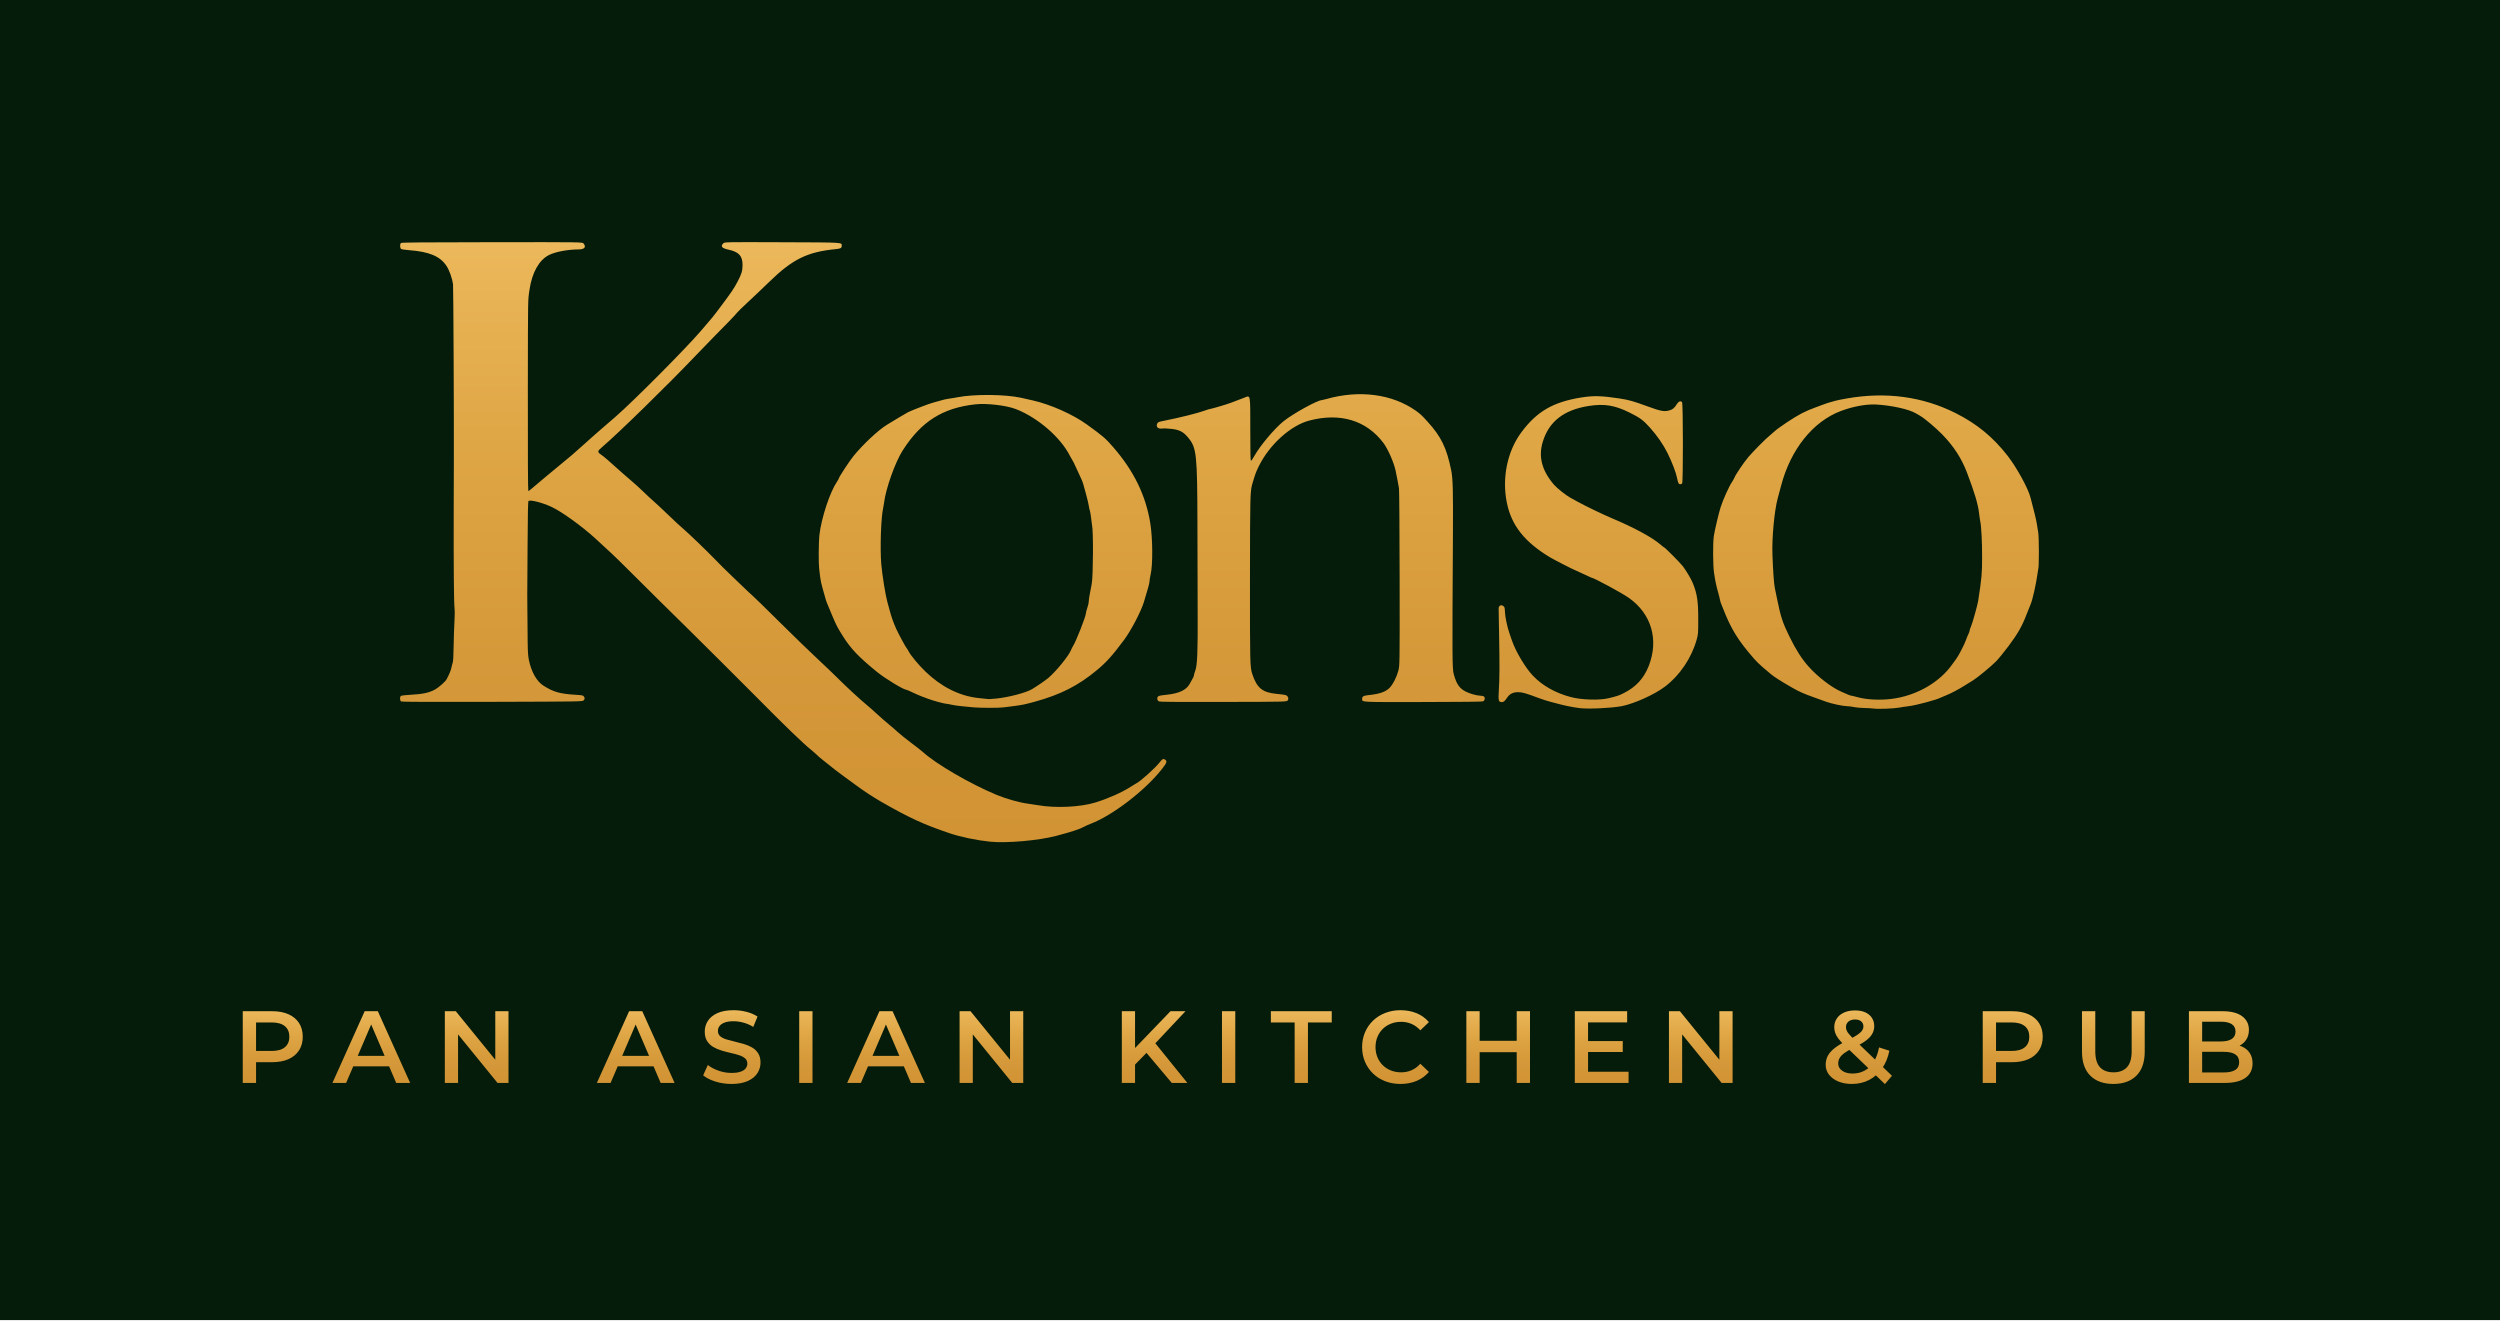
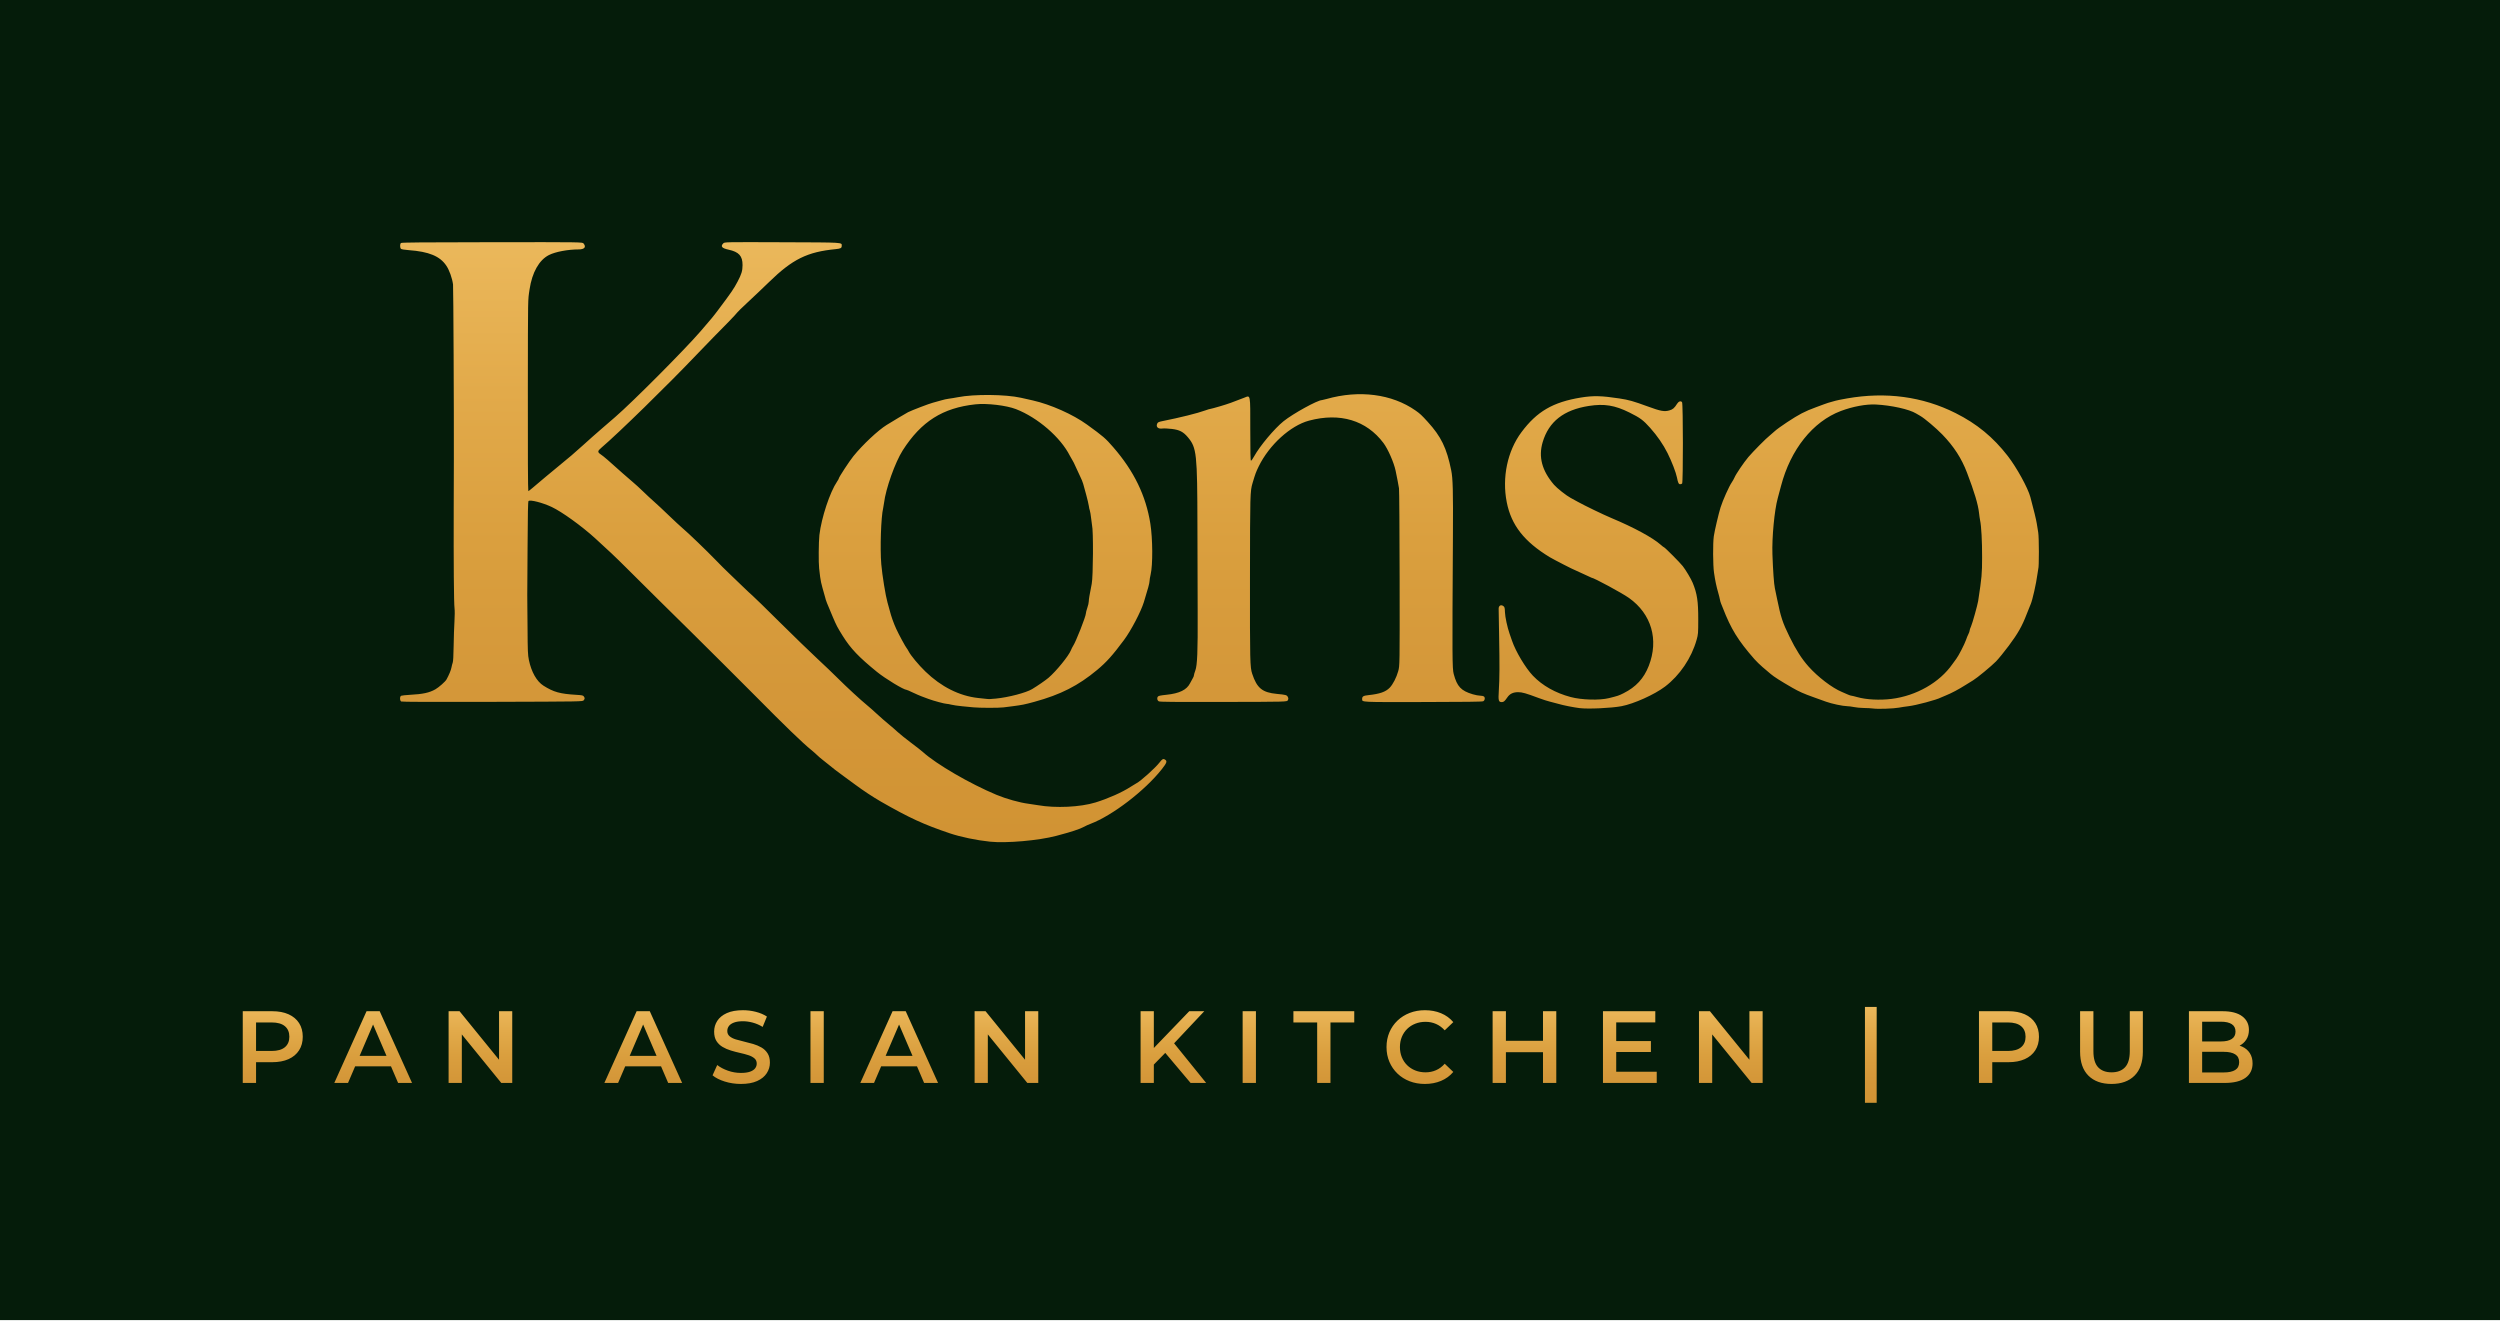
<svg xmlns="http://www.w3.org/2000/svg" viewBox="105 350 1070 565" width="1070" height="565">
  <defs>
    <linearGradient id="konsoFoil" x1="0" y1="0" x2="0" y2="1">
      <stop offset="0" stop-color="#EBB85B" />
      <stop offset=".25" stop-color="#E2AA4A" />
      <stop offset=".5" stop-color="#DA9F3E" />
      <stop offset=".75" stop-color="#D49739" />
      <stop offset="1" stop-color="#D19333" />
    </linearGradient>
  </defs>
  <rect x="105" y="350" width="1070" height="565" fill="#051C0A" />
  <path transform="translate(260 440)" fill="url(#konsoFoil)" fill-rule="evenodd" d="M268.75 270.24 C262.92 269.63 256.16 268.23 251.43 266.63 C240.30 262.87 234.21 260.07 222.00 253.07 C218.72 251.19 214.41 248.34 211.02 245.82 C209.59 244.75 207.55 243.26 206.49 242.50 C204.03 240.75 200.64 238.15 199.48 237.12 C198.99 236.69 197.98 235.88 197.23 235.33 C196.49 234.77 195.37 233.83 194.76 233.22 C194.14 232.62 193.01 231.62 192.24 231.00 C188.63 228.09 180.80 220.53 168.58 208.16 C164.50 204.03 143.81 183.41 140.75 180.42 C135.58 175.37 119.15 159.11 113.14 153.10 C108.88 148.83 104.75 144.92 99.62 140.29 C93.80 135.02 85.47 129.03 81.12 126.98 C77.21 125.14 71.88 123.77 71.20 124.45 C70.98 124.67 70.88 129.57 70.80 144.19 C70.75 154.88 70.69 164.07 70.67 164.62 C70.66 165.18 70.67 167.65 70.71 170.12 C70.74 172.60 70.78 176.59 70.79 179.00 C70.84 188.48 70.92 190.38 71.36 192.47 C72.44 197.65 74.72 201.64 77.62 203.48 C81.96 206.22 84.67 206.97 91.69 207.39 C94.17 207.54 94.55 207.62 94.88 208.08 C95.36 208.77 95.35 209.08 94.81 209.73 C94.38 210.27 94.38 210.27 55.80 210.39 C29.46 210.46 17.06 210.42 16.73 210.24 C16.08 209.89 16.05 208.12 16.69 207.79 C16.93 207.67 18.59 207.49 20.38 207.39 C26.01 207.09 28.76 206.50 31.35 205.02 C32.88 204.14 35.59 201.74 36.11 200.80 C37.17 198.87 38.00 196.88 38.22 195.70 C38.35 194.97 38.60 194.04 38.76 193.62 C38.96 193.13 39.10 190.63 39.16 186.38 C39.21 182.80 39.37 178.12 39.51 175.97 C39.65 173.65 39.67 171.36 39.54 170.34 C39.26 168.08 39.12 151.52 39.19 127.25 C39.22 116.46 39.25 107.23 39.25 106.75 C39.30 85.97 39.05 32.92 38.90 31.75 C38.54 29.05 37.31 25.60 36.01 23.69 C33.28 19.63 28.58 17.69 19.96 17.06 C18.22 16.93 16.88 16.71 16.64 16.52 C16.14 16.10 16.12 14.42 16.62 14.00 C16.91 13.77 25.52 13.69 55.64 13.66 C94.29 13.62 94.29 13.62 94.77 14.22 C96.00 15.73 95.16 16.75 92.67 16.75 C88.03 16.76 82.76 17.75 79.98 19.14 C75.75 21.26 72.73 26.60 71.65 33.88 C70.92 38.81 70.97 35.84 70.92 75.75 C70.88 103.76 70.96 120.04 71.12 120.20 C71.17 120.25 72.05 119.58 73.06 118.71 C75.71 116.44 81.45 111.63 83.62 109.88 C88.21 106.16 91.39 103.44 94.75 100.37 C96.74 98.55 100.18 95.49 102.40 93.59 C104.61 91.68 107.25 89.40 108.27 88.52 C115.77 82.04 137.95 59.76 144.78 51.86 C149.53 46.37 150.24 45.51 152.51 42.48 C158.08 35.07 159.03 33.67 160.70 30.51 C162.37 27.33 162.79 25.95 162.81 23.50 C162.84 19.56 161.27 17.81 156.78 16.85 C153.94 16.24 153.29 15.44 154.57 14.16 C155.14 13.59 155.14 13.59 179.75 13.68 C206.85 13.78 205.25 13.68 205.25 15.28 C205.25 16.17 204.78 16.42 202.74 16.62 C190.52 17.80 184.19 20.92 174.14 30.73 C171.65 33.15 167.57 37.03 165.06 39.35 C162.55 41.68 160.50 43.68 160.50 43.79 C160.50 43.99 154.31 50.43 150.22 54.48 C149.17 55.52 146.07 58.74 143.32 61.62 C130.79 74.79 109.59 95.51 102.43 101.59 C100.67 103.09 100.64 103.50 102.25 104.58 C103.40 105.35 105.48 107.14 111.46 112.53 C112.74 113.68 114.66 115.34 115.71 116.21 C116.76 117.08 118.81 118.94 120.25 120.35 C121.69 121.76 123.83 123.74 125.00 124.76 C126.17 125.78 128.98 128.41 131.25 130.60 C133.52 132.79 136.12 135.21 137.04 135.98 C139.51 138.05 147.39 145.63 151.25 149.63 C153.11 151.56 155.64 154.09 156.88 155.24 C158.11 156.40 160.70 158.88 162.62 160.76 C164.55 162.63 166.57 164.53 167.12 164.98 C167.68 165.43 172.91 170.54 178.75 176.34 C184.60 182.13 191.80 189.12 194.75 191.85 C197.71 194.59 201.71 198.42 203.64 200.35 C207.24 203.95 213.52 209.74 215.99 211.74 C216.75 212.35 218.67 214.04 220.25 215.50 C221.83 216.96 224.08 218.93 225.25 219.88 C226.42 220.83 228.19 222.36 229.19 223.29 C230.19 224.21 232.78 226.29 234.94 227.91 C237.11 229.53 239.38 231.31 240.00 231.87 C245.76 237.08 260.12 245.43 271.46 250.17 C275.61 251.90 281.47 253.54 285.12 254.00 C286.23 254.14 288.06 254.42 289.21 254.62 C296.83 255.96 307.33 255.46 313.88 253.45 C319.27 251.79 325.28 249.12 328.88 246.77 C329.84 246.14 330.99 245.44 331.44 245.21 C333.28 244.26 339.45 238.70 341.26 236.37 C342.46 234.81 342.86 234.60 343.66 235.13 C344.65 235.77 344.40 236.51 342.23 239.25 C334.96 248.44 321.11 259.05 311.74 262.60 C310.85 262.93 309.61 263.49 308.99 263.85 C307.22 264.84 303.52 266.05 297.12 267.74 C289.48 269.76 275.75 270.96 268.75 270.24 Z M646.75 213.25 C645.99 213.14 644.19 213.03 642.75 213.02 C641.31 213.00 639.39 212.82 638.50 212.62 C637.61 212.43 636.31 212.26 635.62 212.25 C633.80 212.23 628.94 211.20 626.50 210.31 C625.33 209.89 622.97 209.04 621.25 208.42 C616.87 206.86 615.01 206.02 612.08 204.34 C606.88 201.34 604.33 199.71 602.83 198.44 C601.98 197.72 600.41 196.38 599.33 195.47 C598.26 194.55 596.70 193.04 595.87 192.09 C588.84 184.05 585.88 179.25 582.34 170.12 C582.12 169.57 581.80 168.77 581.62 168.34 C581.43 167.90 581.21 167.12 581.12 166.59 C581.03 166.06 580.70 164.72 580.38 163.62 C579.62 161.01 579.09 158.51 578.60 155.12 C578.13 151.91 578.08 142.48 578.51 139.50 C578.85 137.15 580.54 129.96 581.39 127.20 C582.34 124.15 585.03 118.14 586.24 116.39 C586.63 115.82 587.12 114.95 587.33 114.45 C587.96 112.93 591.29 108.01 593.30 105.62 C595.27 103.29 601.06 97.44 602.38 96.47 C602.79 96.16 603.74 95.33 604.50 94.62 C606.23 93.01 613.15 88.43 616.12 86.92 C618.35 85.80 619.59 85.27 622.25 84.29 C623.01 84.02 624.54 83.45 625.65 83.03 C626.77 82.61 628.19 82.15 628.81 82.02 C629.43 81.88 630.21 81.66 630.55 81.53 C630.90 81.40 633.13 80.95 635.52 80.53 C652.16 77.60 667.89 79.72 682.00 86.81 C691.12 91.39 698.09 97.12 704.31 105.15 C708.13 110.08 712.94 118.81 714.00 122.75 C715.39 127.90 716.54 132.66 716.74 134.06 C716.86 134.92 717.14 136.64 717.36 137.88 C717.72 139.92 717.74 152.91 717.38 153.49 C717.33 153.57 717.17 154.59 717.02 155.76 C716.51 159.71 714.90 166.85 714.13 168.59 C713.81 169.30 713.03 171.26 712.38 172.95 C710.43 178.04 708.65 181.16 704.76 186.38 C702.81 188.99 700.35 192.01 699.29 193.09 C697.36 195.07 691.13 200.21 689.50 201.17 C689.02 201.45 687.56 202.36 686.25 203.18 C683.29 205.06 680.15 206.72 677.89 207.62 C676.94 207.99 675.98 208.40 675.77 208.52 C673.96 209.51 664.99 211.91 661.75 212.27 C660.58 212.40 658.78 212.67 657.75 212.87 C655.50 213.30 648.67 213.54 646.75 213.25 Z M521.12 213.08 C518.44 212.75 514.07 211.88 512.03 211.27 C510.71 210.88 509.01 210.43 508.25 210.27 C507.49 210.12 505.36 209.42 503.50 208.73 C498.04 206.69 496.52 206.26 494.77 206.25 C492.64 206.25 491.20 206.94 490.16 208.46 C488.99 210.15 488.58 210.50 487.76 210.50 C486.38 210.50 486.22 209.87 486.49 205.61 C486.82 200.27 486.85 194.64 486.62 182.25 C486.51 176.27 486.42 170.99 486.42 170.53 C486.42 169.16 487.47 168.62 488.50 169.45 C488.98 169.83 489.06 170.18 489.12 172.01 C489.18 174.04 490.16 178.57 491.11 181.25 C491.33 181.87 491.79 183.20 492.14 184.22 C493.72 188.86 497.92 195.89 501.09 199.21 C505.12 203.43 510.73 206.60 517.25 208.33 C521.93 209.58 529.58 209.80 533.62 208.80 C537.49 207.84 537.82 207.73 539.88 206.70 C545.18 204.05 548.57 200.38 550.67 195.00 C555.04 183.80 551.83 172.77 542.21 165.93 C539.24 163.82 527.09 157.25 526.15 157.25 C526.10 157.25 524.52 156.52 522.63 155.63 C520.75 154.73 519.15 154.00 519.07 154.00 C518.77 154.00 509.91 149.45 508.29 148.47 C497.35 141.83 491.83 134.77 489.89 124.96 C487.80 114.37 490.18 103.03 496.18 94.98 C502.79 86.11 509.65 82.11 521.62 80.15 C526.92 79.29 530.44 79.37 538.05 80.53 C542.21 81.17 543.95 81.66 550.24 83.96 C555.79 86.00 557.35 86.28 559.55 85.64 C561.01 85.21 561.62 84.67 562.84 82.75 C563.48 81.74 564.42 81.47 564.92 82.15 C565.38 82.77 565.41 116.49 564.95 116.95 C564.79 117.11 564.40 117.25 564.11 117.25 C563.47 117.25 563.17 116.61 562.74 114.38 C562.32 112.22 560.48 107.46 558.69 103.89 C556.86 100.24 554.31 96.54 551.26 93.12 C548.31 89.81 547.00 88.84 542.38 86.55 C536.12 83.44 531.64 82.72 525.05 83.74 C514.28 85.42 507.88 90.43 505.26 99.25 C503.39 105.56 504.95 111.45 510.12 117.48 C511.35 118.92 515.45 122.16 517.21 123.08 C517.57 123.28 518.94 124.03 520.25 124.75 C523.44 126.51 531.20 130.26 534.76 131.75 C544.33 135.76 552.37 140.12 555.78 143.15 C556.46 143.76 557.10 144.25 557.21 144.25 C557.53 144.25 564.06 150.81 565.22 152.30 C566.53 153.98 568.79 157.78 569.47 159.44 C571.37 164.06 571.86 167.30 571.85 175.12 C571.84 181.18 571.82 181.45 571.15 183.84 C568.96 191.64 563.93 199.09 557.62 203.87 C553.16 207.26 544.30 211.25 539.00 212.25 C534.65 213.07 524.76 213.53 521.12 213.08 Z M261.62 212.74 C260.66 212.64 258.47 212.43 256.75 212.27 C255.03 212.11 252.99 211.81 252.21 211.61 C251.44 211.41 250.54 211.25 250.21 211.25 C249.37 211.25 244.43 209.92 242.38 209.14 C241.41 208.77 240.06 208.27 239.38 208.02 C238.69 207.77 237.03 207.04 235.69 206.41 C234.36 205.77 233.15 205.25 233.00 205.25 C231.79 205.25 223.91 200.47 220.34 197.57 C212.57 191.25 209.08 187.59 205.74 182.25 C203.39 178.49 203.02 177.77 201.48 174.17 C198.80 167.86 198.52 167.15 198.15 165.62 C197.95 164.80 197.44 163.01 197.03 161.65 C196.61 160.28 196.16 158.15 196.02 156.90 C195.88 155.65 195.69 154.01 195.59 153.25 C195.30 150.98 195.38 141.81 195.70 139.00 C196.57 131.57 200.20 120.61 203.29 116.08 C203.68 115.51 204.00 114.94 204.00 114.81 C204.00 114.29 208.49 107.43 210.25 105.25 C214.25 100.31 220.79 94.17 224.49 91.88 C226.91 90.37 232.89 86.81 233.63 86.43 C235.22 85.62 242.73 82.74 244.27 82.36 C245.15 82.14 246.72 81.70 247.75 81.39 C248.78 81.07 250.30 80.73 251.12 80.64 C251.95 80.54 253.69 80.26 255.00 80.00 C261.90 78.64 275.38 78.76 282.00 80.25 C283.31 80.54 285.58 81.05 287.06 81.39 C294.67 83.11 304.26 87.39 310.25 91.73 C317.28 96.83 318.13 97.56 321.47 101.41 C330.35 111.62 335.45 122.13 337.35 134.12 C338.37 140.62 338.44 151.80 337.47 155.88 C337.22 156.97 337.00 158.25 337.00 158.72 C337.00 159.55 336.32 162.08 334.59 167.66 C333.32 171.79 329.08 179.89 326.08 183.91 C321.24 190.43 318.57 193.41 314.59 196.72 C306.51 203.46 298.96 207.30 287.72 210.38 C283.53 211.53 282.47 211.74 278.38 212.27 C277.14 212.42 275.39 212.65 274.50 212.76 C272.55 213.02 264.08 213.00 261.62 212.74 Z M341.00 210.18 C340.28 209.82 340.07 208.85 340.56 208.17 C340.82 207.81 341.56 207.65 344.20 207.37 C349.86 206.78 352.94 205.26 354.38 202.36 C354.80 201.52 355.33 200.54 355.57 200.18 C355.81 199.81 356.00 199.30 356.00 199.04 C356.00 198.78 356.27 197.84 356.60 196.97 C357.44 194.73 357.68 188.80 357.60 172.00 C357.57 164.64 357.53 148.16 357.50 135.38 C357.44 104.02 357.19 101.68 353.43 97.17 C351.47 94.82 349.83 93.97 346.52 93.58 C344.93 93.40 343.16 93.31 342.59 93.40 C340.72 93.67 339.70 92.81 340.24 91.41 C340.49 90.76 340.84 90.57 342.50 90.24 C350.11 88.72 357.61 86.85 360.88 85.65 C361.84 85.30 362.80 85.01 363.02 85.01 C363.24 85.00 365.15 84.49 367.27 83.86 C370.65 82.86 372.65 82.15 377.55 80.21 C380.28 79.13 380.12 78.33 380.12 93.83 C380.12 103.61 380.20 107.11 380.41 107.18 C380.57 107.23 381.18 106.40 381.76 105.33 C384.17 100.93 390.42 93.46 394.37 90.28 C398.42 87.03 408.90 81.25 410.76 81.25 C410.93 81.25 411.81 81.04 412.72 80.78 C426.74 76.80 440.76 78.62 450.88 85.72 C452.79 87.06 453.45 87.68 456.03 90.51 C461.79 96.83 464.17 101.71 466.11 111.25 C466.83 114.78 466.97 120.01 466.85 139.75 C466.54 191.52 466.56 196.15 467.19 198.48 C468.63 203.85 470.32 205.65 475.34 207.15 C476.44 207.48 477.86 207.75 478.50 207.75 C479.13 207.75 479.85 207.90 480.10 208.07 C480.72 208.53 480.55 209.78 479.81 210.14 C479.40 210.35 472.17 210.44 454.22 210.47 C426.96 210.52 428.00 210.58 428.00 209.17 C428.00 208.05 428.50 207.75 430.75 207.51 C435.56 207.00 438.09 206.11 439.80 204.33 C441.18 202.90 442.71 199.92 443.44 197.25 C444.09 194.88 444.09 194.88 444.04 157.62 C444.01 137.14 443.89 119.76 443.77 119.00 C443.53 117.47 442.93 114.36 442.33 111.50 C441.59 107.96 439.06 102.21 437.13 99.62 C429.83 89.89 418.54 86.49 405.27 90.03 C397.30 92.16 388.23 100.41 383.73 109.62 C382.52 112.11 382.31 112.67 381.10 116.73 C380.05 120.28 380.02 121.30 379.99 157.41 C379.95 193.33 380.01 195.54 380.95 198.40 C382.97 204.52 385.27 206.40 391.50 206.99 C395.38 207.35 395.79 207.47 396.20 208.32 C396.47 208.88 396.47 209.12 396.20 209.69 C395.87 210.38 395.87 210.38 368.75 210.43 C347.43 210.48 341.49 210.42 341.00 210.18 Z M654.58 209.13 C665.19 207.80 675.15 202.11 680.65 194.22 C681.19 193.45 681.93 192.44 682.29 191.97 C683.22 190.79 685.85 185.68 686.46 183.88 C686.73 183.05 687.19 181.93 687.48 181.38 C687.77 180.84 688.00 180.16 688.00 179.88 C688.00 179.60 688.28 178.78 688.62 178.05 C689.17 176.88 691.39 168.93 691.65 167.25 C693.22 156.88 693.32 155.76 693.34 148.50 C693.36 141.68 693.01 135.15 692.49 132.75 C692.36 132.13 692.14 130.64 692.01 129.43 C691.62 125.88 690.01 120.50 686.87 112.28 C684.53 106.15 681.26 101.09 676.32 95.98 C673.63 93.20 668.64 88.99 666.85 87.99 C666.32 87.70 665.52 87.23 665.08 86.96 C662.14 85.17 654.57 83.48 647.88 83.13 C643.76 82.91 638.01 83.98 632.90 85.90 C620.88 90.44 611.35 102.38 607.27 118.02 C606.82 119.73 606.19 122.08 605.87 123.25 C604.46 128.34 603.35 140.06 603.60 147.25 C603.84 154.25 604.26 160.00 604.64 161.75 C604.84 162.64 605.27 164.73 605.60 166.38 C607.15 174.03 607.96 176.49 610.87 182.43 C613.63 188.07 616.10 191.95 619.06 195.27 C623.06 199.76 629.13 204.40 633.28 206.13 C634.16 206.50 635.35 207.02 635.92 207.28 C636.50 207.54 637.14 207.75 637.35 207.75 C637.56 207.75 638.72 208.03 639.93 208.37 C643.80 209.46 649.52 209.76 654.58 209.13 Z M271.29 208.99 C276.63 208.47 284.17 206.49 286.75 204.93 C289.08 203.53 292.52 201.16 293.78 200.08 C297.05 197.28 302.40 190.72 303.35 188.32 C303.62 187.66 304.02 186.84 304.26 186.50 C305.44 184.79 309.74 173.85 309.76 172.54 C309.76 172.17 310.04 171.09 310.38 170.12 C310.72 169.16 311.00 167.93 311.00 167.38 C311.00 166.50 311.31 164.66 312.26 159.86 C312.89 156.72 312.99 136.80 312.39 134.79 C312.33 134.56 312.15 133.21 312.00 131.79 C311.84 130.37 311.60 128.90 311.46 128.54 C311.31 128.17 311.11 127.26 311.01 126.50 C310.90 125.74 310.40 123.61 309.89 121.75 C309.38 119.89 308.80 117.80 308.61 117.09 C308.42 116.38 307.82 114.90 307.26 113.81 C306.71 112.71 305.86 110.88 305.38 109.75 C304.89 108.62 304.29 107.40 304.03 107.04 C303.77 106.67 303.27 105.78 302.90 105.06 C298.93 97.18 289.18 88.74 279.83 85.10 C275.72 83.51 267.39 82.52 262.50 83.05 C248.49 84.56 239.28 90.39 231.38 102.74 C228.13 107.81 224.10 119.14 223.36 125.28 C223.27 126.02 223.11 127.02 222.99 127.50 C222.07 131.29 221.62 144.77 222.19 151.50 C222.58 156.11 224.04 165.08 224.83 167.79 C225.17 168.94 225.61 170.55 225.82 171.38 C226.42 173.76 227.46 176.70 228.57 179.12 C229.66 181.51 232.56 186.87 233.11 187.50 C233.29 187.71 233.64 188.27 233.88 188.75 C234.78 190.53 238.08 194.51 241.06 197.40 C247.79 203.93 255.63 207.87 263.62 208.74 C265.00 208.89 266.46 209.05 266.88 209.09 C268.35 209.26 268.73 209.25 271.29 208.99 Z" />
-   <path transform="translate(195 775)" fill="url(#konsoFoil)" fill-rule="nonzero" d="M13.90 38.50V7.80H26.50Q30.57 7.80 33.50 9.11Q36.42 10.42 38.00 12.87Q39.58 15.33 39.58 18.73Q39.58 22.09 38.00 24.54Q36.42 27.00 33.50 28.31Q30.57 29.62 26.50 29.62H17.05L19.59 26.99V38.50ZM19.59 27.59 17.05 24.81H26.27Q30.02 24.81 31.93 23.21Q33.84 21.62 33.84 18.73Q33.84 15.80 31.93 14.21Q30.02 12.61 26.27 12.61H17.05L19.59 9.83Z M52.28 38.50 66.08 7.80H71.71L85.55 38.50H79.58L67.73 10.84H70.00L58.14 38.50ZM58.66 31.39 60.18 26.92H76.75L78.31 31.39Z M100.39 38.50V7.80H105.08L124.32 31.45H121.98V7.80H127.64V38.50H122.95L103.71 14.85H106.05V38.50Z M165.46 38.50 179.26 7.80H184.89L198.73 38.50H192.77L180.91 10.84H183.19L171.33 38.50ZM171.84 31.39 173.36 26.92H189.93L191.49 31.39Z M223.07 38.93Q219.48 38.93 216.19 37.90Q212.90 36.87 210.96 35.24L212.95 30.83Q214.80 32.29 217.52 33.25Q220.24 34.21 223.08 34.21Q225.49 34.21 226.98 33.69Q228.46 33.17 229.16 32.26Q229.86 31.35 229.86 30.21Q229.86 28.81 228.87 27.96Q227.87 27.12 226.26 26.60Q224.65 26.08 222.70 25.65Q220.75 25.22 218.80 24.62Q216.84 24.03 215.23 23.08Q213.63 22.12 212.63 20.56Q211.63 18.99 211.63 16.53Q211.63 14.03 212.96 11.95Q214.30 9.87 217.04 8.62Q219.78 7.37 223.98 7.37Q226.75 7.37 229.47 8.06Q232.19 8.76 234.22 10.08L232.41 14.52Q230.36 13.27 228.17 12.68Q225.99 12.09 223.93 12.09Q221.60 12.09 220.11 12.66Q218.62 13.23 217.95 14.16Q217.27 15.10 217.27 16.27Q217.27 17.67 218.26 18.52Q219.26 19.36 220.87 19.86Q222.48 20.35 224.43 20.80Q226.39 21.25 228.34 21.82Q230.29 22.40 231.90 23.33Q233.51 24.26 234.50 25.83Q235.50 27.39 235.50 29.81Q235.50 32.27 234.15 34.35Q232.79 36.43 230.04 37.68Q227.28 38.93 223.07 38.93Z M252.06 38.50V7.80H257.75V38.50Z M272.59 38.50 286.39 7.80H292.02L305.86 38.50H299.90L288.04 10.84H290.32L278.46 38.50ZM278.97 31.39 280.49 26.92H297.06L298.62 31.39Z M320.70 38.50V7.80H325.39L344.63 31.45H342.29V7.80H347.95V38.50H343.26L324.02 14.85H326.36V38.50Z M395.19 31.27 394.89 24.50 410.97 7.80H417.39L404.03 22.02L400.84 25.49ZM390.14 38.50V7.80H395.80V38.50ZM411.53 38.50 399.75 24.51 403.52 20.34 418.20 38.50Z M433.01 38.50V7.80H438.70V38.50Z M464.11 38.50V12.62H453.93V7.80H479.98V12.62H469.80V38.50Z M509.40 38.93Q505.87 38.93 502.87 37.77Q499.86 36.61 497.66 34.48Q495.45 32.35 494.22 29.47Q492.98 26.59 492.98 23.15Q492.98 19.71 494.22 16.83Q495.45 13.95 497.68 11.82Q499.90 9.69 502.91 8.53Q505.91 7.37 509.44 7.37Q513.19 7.37 516.32 8.66Q519.44 9.95 521.57 12.47L517.90 15.98Q516.23 14.15 514.17 13.25Q512.10 12.34 509.70 12.34Q507.31 12.34 505.31 13.14Q503.31 13.93 501.83 15.38Q500.35 16.83 499.54 18.81Q498.72 20.78 498.72 23.15Q498.72 25.52 499.54 27.49Q500.35 29.47 501.83 30.92Q503.31 32.37 505.31 33.16Q507.31 33.96 509.70 33.96Q512.10 33.96 514.17 33.05Q516.23 32.15 517.90 30.28L521.57 33.79Q519.44 36.31 516.32 37.62Q513.19 38.93 509.40 38.93Z M559.15 38.50V7.80H564.84V38.50ZM537.60 38.50V7.80H543.29V38.50ZM542.81 25.35V20.47H559.58V25.35Z M584.02 38.50V7.80H606.42V12.59H589.69V33.71H607.03V38.50ZM589.26 25.25V20.58H604.54V25.25Z M624.31 38.50V7.80H629.00L648.24 31.45H645.89V7.80H651.55V38.50H646.86L627.62 14.85H629.96V38.50Z M716.75 38.99 699.22 22.15Q697.69 20.69 696.78 19.46Q695.87 18.23 695.47 17.08Q695.06 15.92 695.06 14.68Q695.06 12.53 696.16 10.90Q697.25 9.26 699.27 8.36Q701.29 7.46 703.98 7.46Q706.47 7.46 708.30 8.27Q710.12 9.08 711.14 10.59Q712.17 12.10 712.17 14.20Q712.17 16.03 711.26 17.59Q710.36 19.15 708.39 20.55Q706.43 21.96 703.20 23.50Q700.76 24.69 699.36 25.73Q697.96 26.78 697.36 27.83Q696.76 28.89 696.76 30.16Q696.76 31.43 697.53 32.41Q698.30 33.38 699.69 33.93Q701.07 34.47 702.95 34.47Q705.78 34.47 708.07 33.22Q710.37 31.97 711.95 29.47Q713.54 26.96 714.23 23.29L718.65 24.71Q717.76 29.15 715.51 32.33Q713.25 35.52 709.97 37.23Q706.68 38.93 702.59 38.93Q699.36 38.93 696.83 37.89Q694.30 36.84 692.84 34.99Q691.39 33.15 691.39 30.76Q691.39 28.56 692.35 26.80Q693.32 25.04 695.42 23.44Q697.51 21.85 700.84 20.22Q703.42 18.93 704.88 17.96Q706.34 16.99 706.94 16.12Q707.54 15.26 707.54 14.30Q707.54 12.99 706.62 12.17Q705.70 11.35 703.98 11.35Q702.13 11.35 701.11 12.25Q700.08 13.16 700.08 14.59Q700.08 15.34 700.36 16.03Q700.64 16.73 701.40 17.62Q702.16 18.51 703.55 19.87L719.76 35.43Z M758.61 38.50V7.80H771.21Q775.28 7.80 778.21 9.11Q781.13 10.42 782.71 12.87Q784.29 15.33 784.29 18.73Q784.29 22.09 782.71 24.54Q781.13 27.00 778.21 28.31Q775.28 29.62 771.21 29.62H761.76L764.30 26.99V38.50ZM764.30 27.59 761.76 24.81H770.97Q774.73 24.81 776.64 23.21Q778.54 21.62 778.54 18.73Q778.54 15.80 776.64 14.21Q774.73 12.61 770.97 12.61H761.76L764.30 9.83Z M814.52 38.93Q808.22 38.93 804.65 35.39Q801.09 31.84 801.09 25.11V7.80H806.78V24.91Q806.78 29.64 808.81 31.80Q810.85 33.96 814.56 33.96Q818.29 33.96 820.32 31.80Q822.35 29.64 822.35 24.91V7.80H827.94V25.11Q827.94 31.84 824.38 35.39Q820.81 38.93 814.52 38.93Z M846.86 38.50V7.80H861.23Q866.75 7.80 869.65 9.96Q872.54 12.13 872.54 15.79Q872.54 18.23 871.40 19.97Q870.26 21.71 868.35 22.65Q866.45 23.59 864.19 23.59L864.99 22.02Q867.60 22.02 869.65 22.96Q871.71 23.89 872.90 25.70Q874.10 27.51 874.10 30.15Q874.10 34.10 871.08 36.30Q868.05 38.50 862.11 38.50ZM852.52 34.01H861.77Q864.97 34.01 866.66 32.96Q868.36 31.91 868.36 29.62Q868.36 27.32 866.66 26.25Q864.97 25.18 861.77 25.18H852.09V20.74H860.59Q863.57 20.74 865.18 19.69Q866.80 18.64 866.80 16.52Q866.80 14.38 865.18 13.33Q863.57 12.29 860.59 12.29H852.52Z" />
+   <path transform="translate(195 775)" fill="url(#konsoFoil)" fill-rule="nonzero" d="M13.90 38.50V7.80H26.50Q30.57 7.80 33.50 9.11Q36.42 10.42 38.00 12.87Q39.58 15.33 39.58 18.73Q39.58 22.09 38.00 24.54Q36.42 27.00 33.50 28.31Q30.57 29.62 26.50 29.62H17.05L19.59 26.99V38.50ZM19.59 27.59 17.05 24.81H26.27Q30.02 24.81 31.93 23.21Q33.84 21.62 33.84 18.73Q33.84 15.80 31.93 14.21Q30.02 12.61 26.27 12.61H17.05L19.59 9.83Z M53.08 38.50 66.88 7.80H72.51L86.35 38.50H80.39L68.53 10.84H70.81L58.95 38.50ZM59.46 31.39 60.98 26.92H77.55L79.11 31.39Z M102.00 38.50V7.80H106.69L125.93 31.45H123.59V7.80H129.24V38.50H124.55L105.31 14.85H107.66V38.50Z M168.67 38.50 182.48 7.80H188.11L201.95 38.50H195.98L184.12 10.84H186.40L174.54 38.50ZM175.05 31.39 176.58 26.92H193.14L194.70 31.39Z M227.09 38.93Q223.50 38.93 220.21 37.90Q216.92 36.87 214.97 35.24L216.97 30.83Q218.82 32.29 221.54 33.25Q224.25 34.21 227.10 34.21Q229.51 34.21 230.99 33.69Q232.48 33.17 233.18 32.26Q233.88 31.35 233.88 30.21Q233.88 28.81 232.88 27.96Q231.89 27.12 230.28 26.60Q228.67 26.08 226.72 25.65Q224.77 25.22 222.81 24.62Q220.86 24.03 219.25 23.08Q217.64 22.12 216.64 20.56Q215.65 18.99 215.65 16.53Q215.65 14.03 216.98 11.95Q218.31 9.87 221.05 8.62Q223.80 7.37 228.00 7.37Q230.77 7.37 233.49 8.06Q236.21 8.76 238.24 10.08L236.42 14.52Q234.37 13.27 232.19 12.68Q230.00 12.09 227.95 12.09Q225.62 12.09 224.13 12.66Q222.64 13.23 221.96 14.16Q221.28 15.10 221.28 16.27Q221.28 17.67 222.28 18.52Q223.28 19.36 224.89 19.86Q226.50 20.35 228.45 20.80Q230.40 21.25 232.35 21.82Q234.30 22.40 235.91 23.33Q237.52 24.26 238.52 25.83Q239.52 27.39 239.52 29.81Q239.52 32.27 238.16 34.35Q236.81 36.43 234.05 37.68Q231.30 38.93 227.09 38.93Z M256.88 38.50V7.80H262.57V38.50Z M278.21 38.50 292.02 7.80H297.65L311.49 38.50H305.52L293.66 10.84H295.94L284.08 38.50ZM284.59 31.39 286.12 26.92H302.68L304.24 31.39Z M327.13 38.50V7.80H331.82L351.06 31.45H348.72V7.80H354.38V38.50H349.69L330.45 14.85H332.79V38.50Z M403.22 31.27 402.92 24.50 419.00 7.80H425.43L412.06 22.02L408.88 25.49ZM398.17 38.50V7.80H403.84V38.50ZM419.57 38.50 407.78 24.51 411.55 20.34 426.23 38.50Z M441.85 38.50V7.80H447.54V38.50Z M473.75 38.50V12.62H463.58V7.80H489.62V12.62H479.44V38.50Z M519.84 38.93Q516.31 38.93 513.31 37.77Q510.31 36.61 508.10 34.48Q505.89 32.35 504.66 29.47Q503.43 26.59 503.43 23.15Q503.43 19.71 504.66 16.83Q505.89 13.95 508.12 11.82Q510.35 9.69 513.35 8.53Q516.35 7.37 519.88 7.37Q523.64 7.37 526.76 8.66Q529.88 9.95 532.01 12.47L528.34 15.98Q526.68 14.15 524.61 13.25Q522.55 12.34 520.14 12.34Q517.76 12.34 515.75 13.14Q513.75 13.93 512.27 15.38Q510.79 16.83 509.98 18.81Q509.17 20.78 509.17 23.15Q509.17 25.52 509.98 27.49Q510.79 29.47 512.27 30.92Q513.75 32.37 515.75 33.16Q517.76 33.96 520.14 33.96Q522.55 33.96 524.61 33.05Q526.68 32.15 528.34 30.28L532.01 33.79Q529.88 36.31 526.76 37.62Q523.64 38.93 519.84 38.93Z M570.40 38.50V7.80H576.09V38.50ZM548.84 38.50V7.80H554.53V38.50ZM554.06 25.35V20.47H570.83V25.35Z M596.07 38.50V7.80H618.47V12.59H601.74V33.71H619.08V38.50ZM601.31 25.25V20.58H616.59V25.25Z M637.16 38.50V7.80H641.85L661.09 31.45H658.75V7.80H664.41V38.50H659.72L640.47 14.85H642.82V38.50Z M708.20 47.01V5.96H713.22V47.01Z M757.00 38.50V7.80H769.61Q773.67 7.80 776.60 9.11Q779.53 10.42 781.10 12.87Q782.68 15.33 782.68 18.73Q782.68 22.09 781.10 24.54Q779.53 27.00 776.60 28.31Q773.67 29.62 769.61 29.62H760.15L762.69 26.99V38.50ZM762.69 27.59 760.15 24.81H769.37Q773.12 24.81 775.03 23.21Q776.94 21.62 776.94 18.73Q776.94 15.80 775.03 14.21Q773.12 12.61 769.37 12.61H760.15L762.69 9.83Z M813.71 38.93Q807.41 38.93 803.85 35.39Q800.28 31.84 800.28 25.11V7.80H805.98V24.91Q805.98 29.64 808.01 31.80Q810.05 33.96 813.76 33.96Q817.48 33.96 819.51 31.80Q821.55 29.64 821.55 24.91V7.80H827.14V25.11Q827.14 31.84 823.57 35.39Q820.01 38.93 813.71 38.93Z M846.86 38.50V7.80H861.23Q866.75 7.80 869.65 9.96Q872.54 12.13 872.54 15.79Q872.54 18.23 871.40 19.97Q870.26 21.71 868.35 22.65Q866.45 23.59 864.19 23.59L864.99 22.02Q867.60 22.02 869.65 22.96Q871.71 23.89 872.90 25.70Q874.10 27.51 874.10 30.15Q874.10 34.10 871.08 36.30Q868.05 38.50 862.11 38.50ZM852.52 34.01H861.77Q864.97 34.01 866.66 32.96Q868.36 31.91 868.36 29.62Q868.36 27.32 866.66 26.25Q864.97 25.18 861.77 25.18H852.09V20.74H860.59Q863.57 20.74 865.18 19.69Q866.80 18.64 866.80 16.52Q866.80 14.38 865.18 13.33Q863.57 12.29 860.59 12.29H852.52Z" />
</svg>
